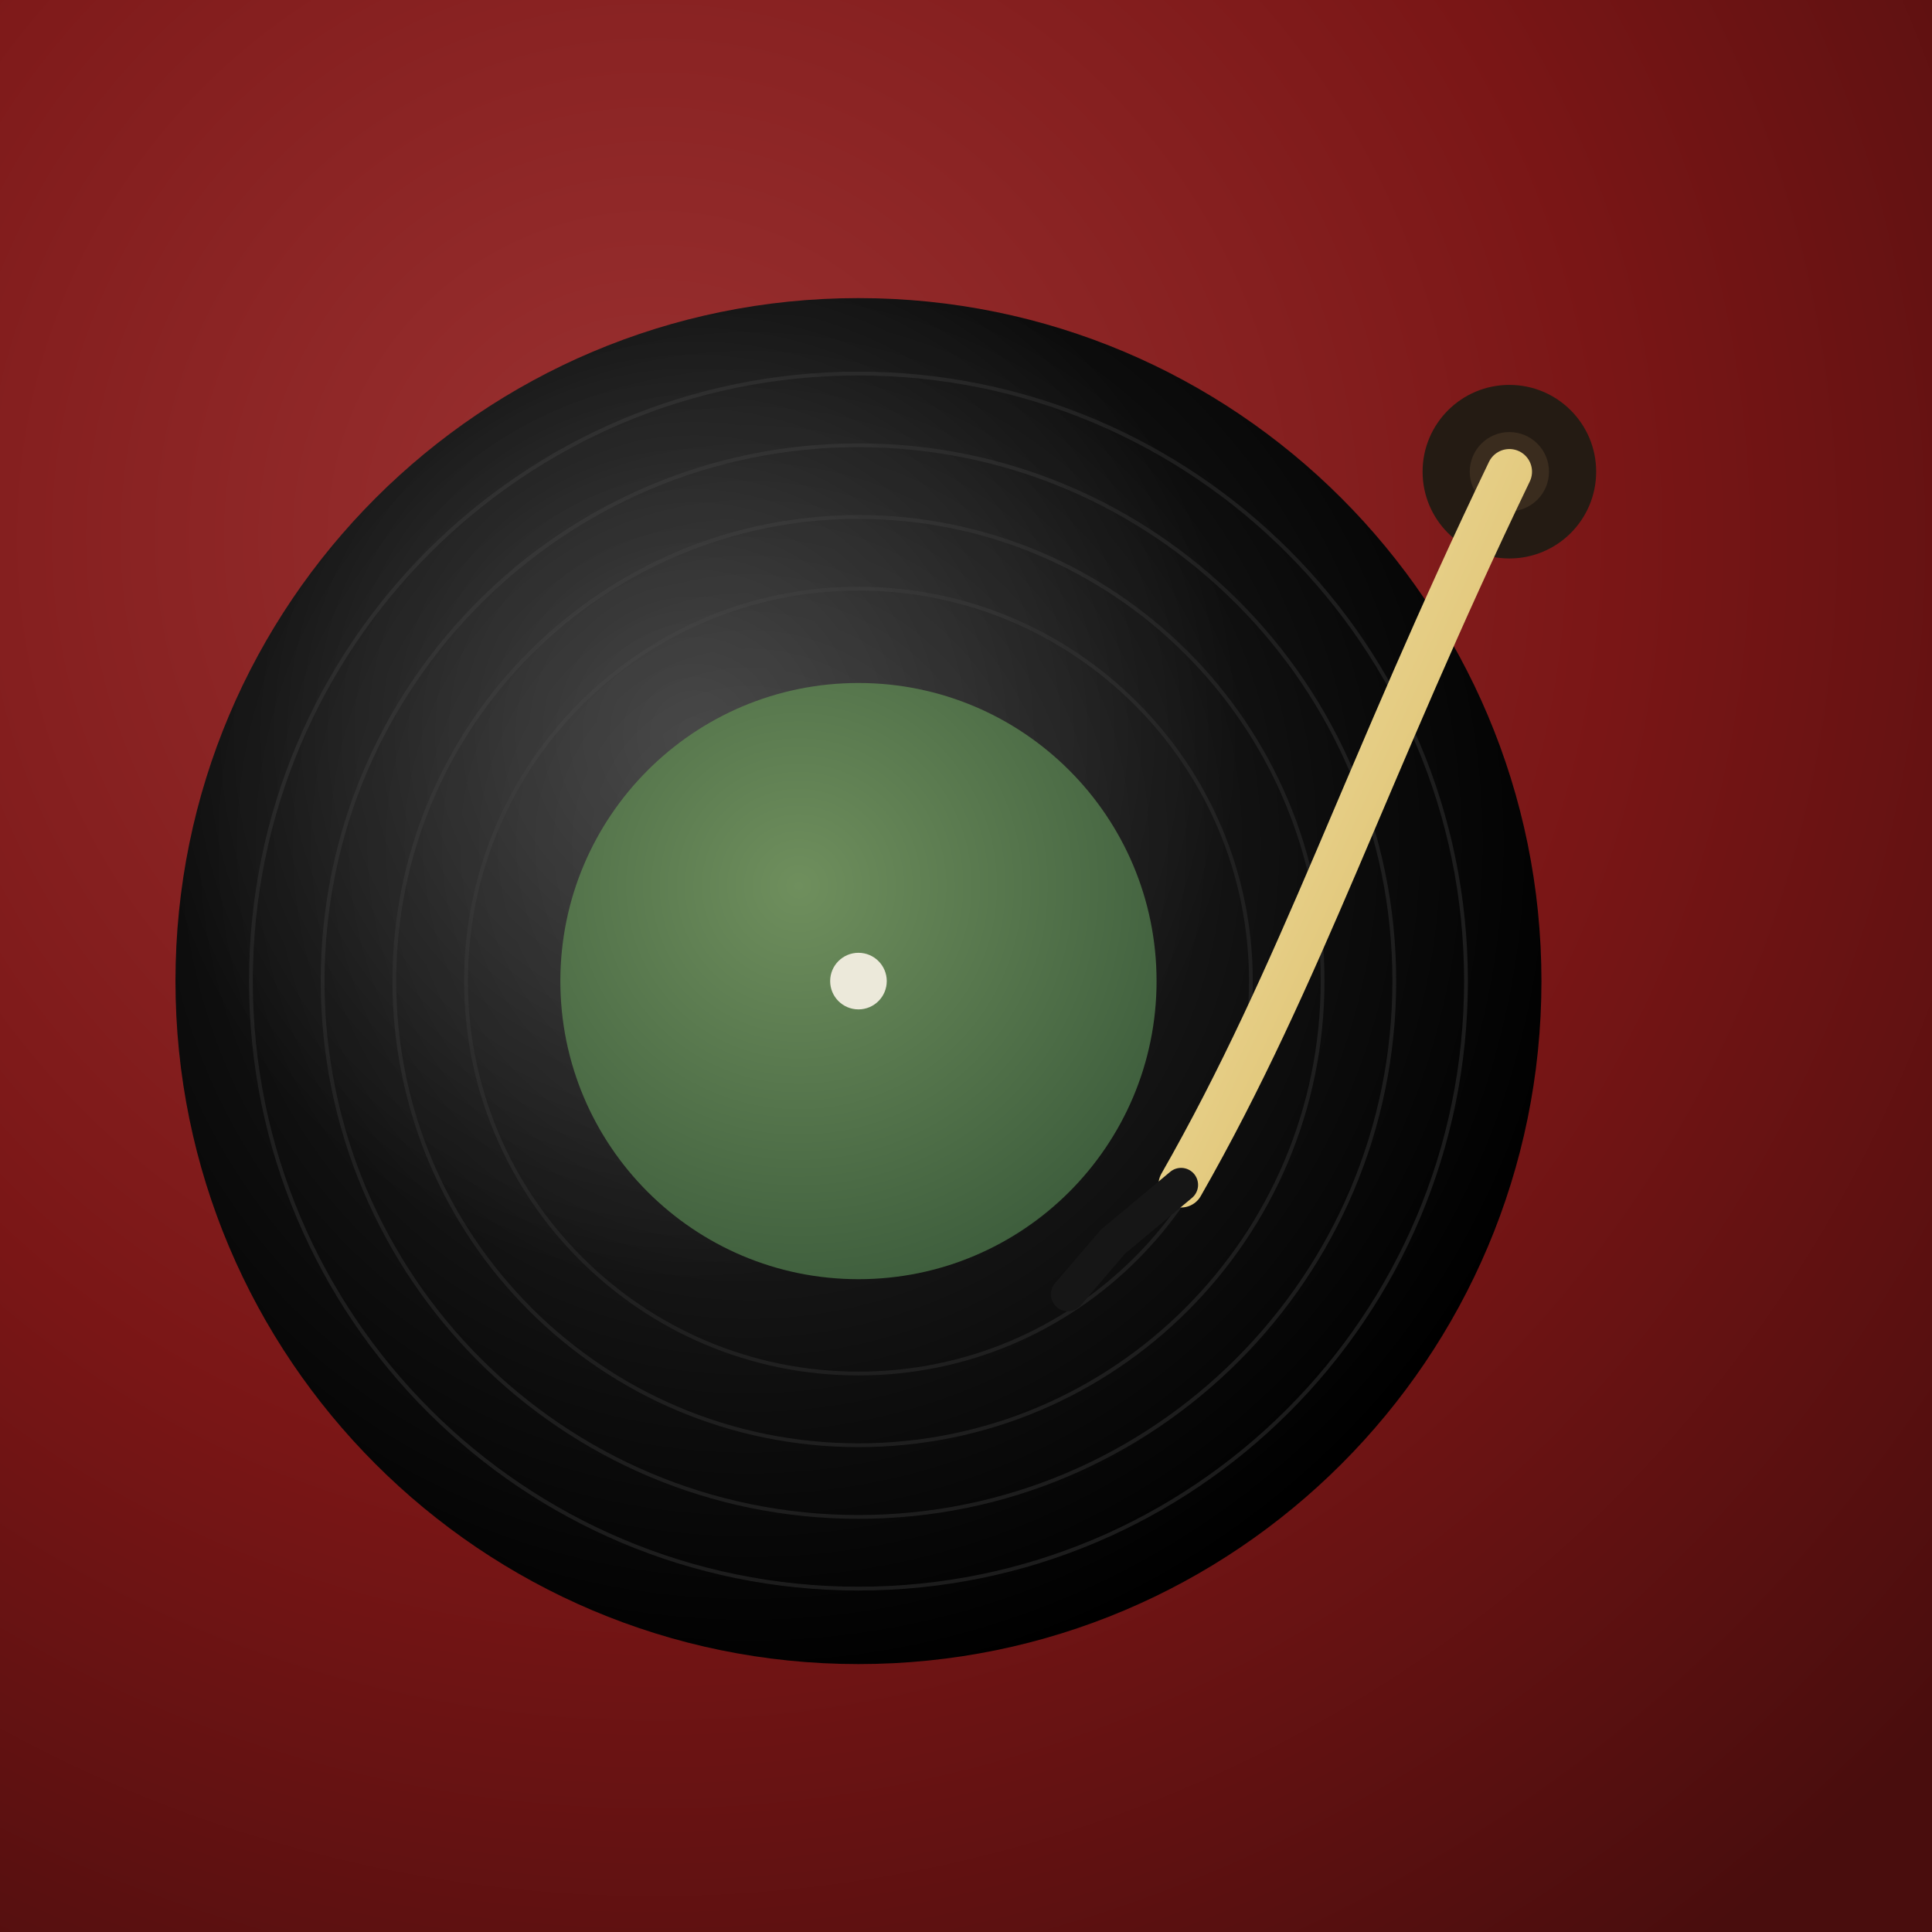
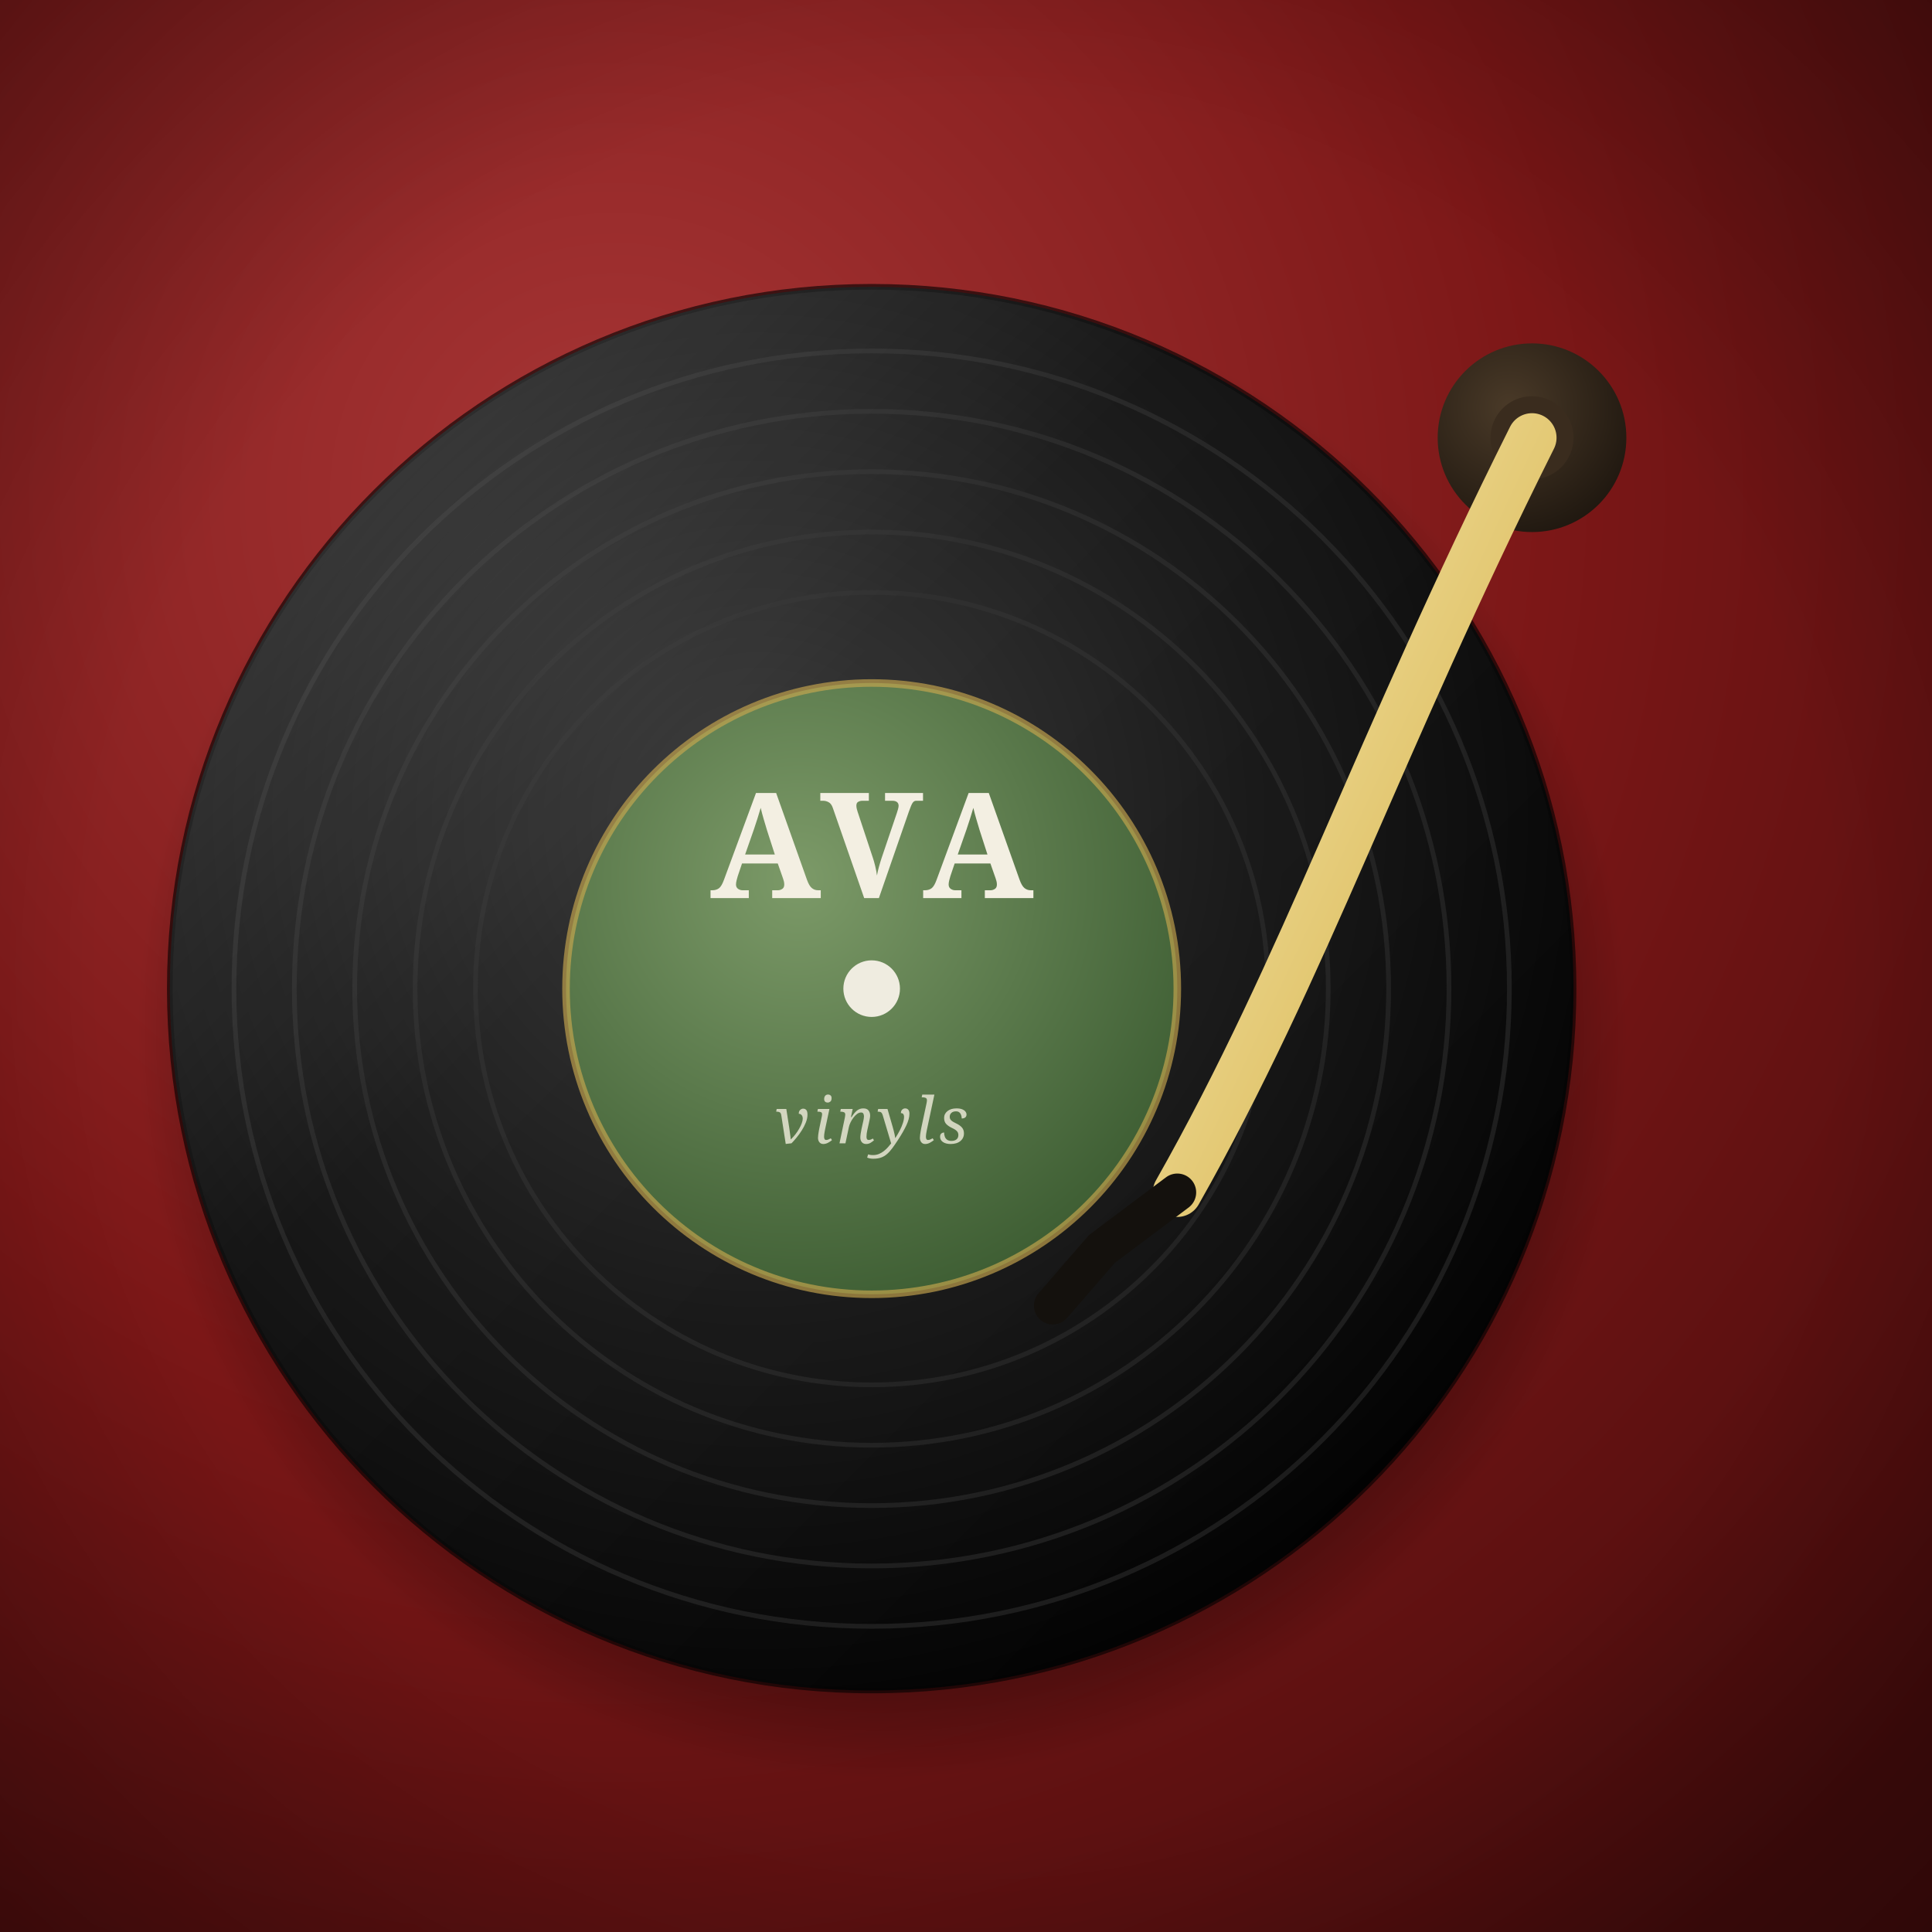
<svg xmlns="http://www.w3.org/2000/svg" viewBox="0 0 1024 1024">
  <defs>
-     <radialGradient id="cab" cx="34%" cy="28%" r="90%">
-       <stop offset="0%" stop-color="#9c3232" />
-       <stop offset="55%" stop-color="#7a1616" />
-       <stop offset="100%" stop-color="#490d0d" />
+     <radialGradient id="cab" cx="32%" cy="26%" r="92%">
+       <stop offset="0%" stop-color="#a83636" />
+       <stop offset="52%" stop-color="#7c1717" />
+       <stop offset="100%" stop-color="#460c0c" />
    </radialGradient>
-     <radialGradient id="vinyl" cx="42%" cy="40%" r="62%">
-       <stop offset="0%" stop-color="#2c2c2c" />
-       <stop offset="68%" stop-color="#0d0d0d" />
+     <radialGradient id="vig" cx="50%" cy="50%" r="72%">
+       <stop offset="62%" stop-color="#000000" stop-opacity="0" />
+       <stop offset="100%" stop-color="#000000" stop-opacity="0.35" />
+     </radialGradient>
+     <radialGradient id="shadow" cx="50%" cy="50%" r="50%">
+       <stop offset="78%" stop-color="#000000" stop-opacity="0.45" />
+       <stop offset="100%" stop-color="#000000" stop-opacity="0" />
+     </radialGradient>
+     <radialGradient id="vinyl" cx="42%" cy="38%" r="64%">
+       <stop offset="0%" stop-color="#333333" />
+       <stop offset="55%" stop-color="#141414" />
      <stop offset="100%" stop-color="#000000" />
    </radialGradient>
-     <radialGradient id="label" cx="40%" cy="34%" r="75%">
-       <stop offset="0%" stop-color="#6f8f5d" />
-       <stop offset="100%" stop-color="#3a5a3a" />
+     <radialGradient id="label" cx="38%" cy="32%" r="78%">
+       <stop offset="0%" stop-color="#7c9a68" />
+       <stop offset="100%" stop-color="#39592f" />
    </radialGradient>
+     <linearGradient id="sheen2" x1="0%" y1="0%" x2="100%" y2="100%">
+       <stop offset="0%" stop-color="#ffffff" stop-opacity="0.22" />
+       <stop offset="38%" stop-color="#ffffff" stop-opacity="0.04" />
+       <stop offset="100%" stop-color="#ffffff" stop-opacity="0" />
+     </linearGradient>
    <linearGradient id="arm" x1="0%" y1="0%" x2="100%" y2="100%">
-       <stop offset="0%" stop-color="#f5e6ad" />
-       <stop offset="100%" stop-color="#d4b258" />
+       <stop offset="0%" stop-color="#f7e9b2" />
+       <stop offset="55%" stop-color="#e3c873" />
+       <stop offset="100%" stop-color="#caa84e" />
    </linearGradient>
-     <radialGradient id="sheen" cx="38%" cy="32%" r="40%">
-       <stop offset="0%" stop-color="#ffffff" stop-opacity="0.16" />
-       <stop offset="100%" stop-color="#ffffff" stop-opacity="0" />
+     <radialGradient id="pivot" cx="38%" cy="34%" r="70%">
+       <stop offset="0%" stop-color="#4a3a28" />
+       <stop offset="100%" stop-color="#201810" />
    </radialGradient>
  </defs>
  <rect width="1024" height="1024" fill="url(#cab)" />
-   <circle cx="455" cy="520" r="362" fill="url(#vinyl)" />
-   <g stroke="#272727" stroke-width="2" fill="none" opacity="0.7">
-     <circle cx="455" cy="520" r="322" />
-     <circle cx="455" cy="520" r="284" />
-     <circle cx="455" cy="520" r="246" />
-     <circle cx="455" cy="520" r="208" />
+   <rect width="1024" height="1024" fill="url(#vig)" />
+   <circle cx="468" cy="548" r="396" fill="url(#shadow)" />
+   <circle cx="462" cy="524" r="372" fill="url(#vinyl)" />
+   <circle cx="462" cy="524" r="372" fill="none" stroke="#000000" stroke-width="3" opacity="0.6" />
+   <g stroke="#2b2b2b" stroke-width="2.5" fill="none" opacity="0.55">
+     <circle cx="462" cy="524" r="338" />
+     <circle cx="462" cy="524" r="306" />
+     <circle cx="462" cy="524" r="274" />
+     <circle cx="462" cy="524" r="242" />
+     <circle cx="462" cy="524" r="210" />
  </g>
-   <circle cx="455" cy="520" r="362" fill="url(#sheen)" />
-   <circle cx="455" cy="520" r="158" fill="url(#label)" />
-   <circle cx="455" cy="520" r="15" fill="#ece9da" />
-   <circle cx="800" cy="250" r="46" fill="#241b13" />
-   <circle cx="800" cy="250" r="21" fill="#3a2c1e" />
-   <path d="M 800 250 C 724 408, 690 516, 626 628" fill="none" stroke="url(#arm)" stroke-width="24" stroke-linecap="round" />
-   <path d="M 626 628 l -36 30 -24 28" fill="none" stroke="#161616" stroke-width="18" stroke-linecap="round" />
+   <circle cx="462" cy="524" r="372" fill="url(#sheen2)" />
+   <circle cx="462" cy="524" r="162" fill="url(#label)" />
+   <circle cx="462" cy="524" r="162" fill="none" stroke="#caa84e" stroke-width="4" opacity="0.65" />
+   <text x="462" y="476" text-anchor="middle" font-family="'Cormorant Garamond', Georgia, serif" font-weight="600" font-size="78" letter-spacing="6" fill="#f3efe2">AVA</text>
+   <circle cx="462" cy="524" r="15" fill="#efece0" />
+   <text x="462" y="606" text-anchor="middle" font-family="'Cormorant Garamond', Georgia, serif" font-style="italic" font-size="34" letter-spacing="2" fill="#e7e6d4" opacity="0.85">vinyls</text>
+   <circle cx="812" cy="232" r="50" fill="url(#pivot)" />
+   <circle cx="812" cy="232" r="22" fill="#3a2c1e" />
+   <path d="M 812 232 C 730 396, 692 512, 624 632" fill="none" stroke="url(#arm)" stroke-width="26" stroke-linecap="round" />
+   <path d="M 624 632 l -40 30 -26 30" fill="none" stroke="#14110d" stroke-width="20" stroke-linecap="round" />
</svg>
